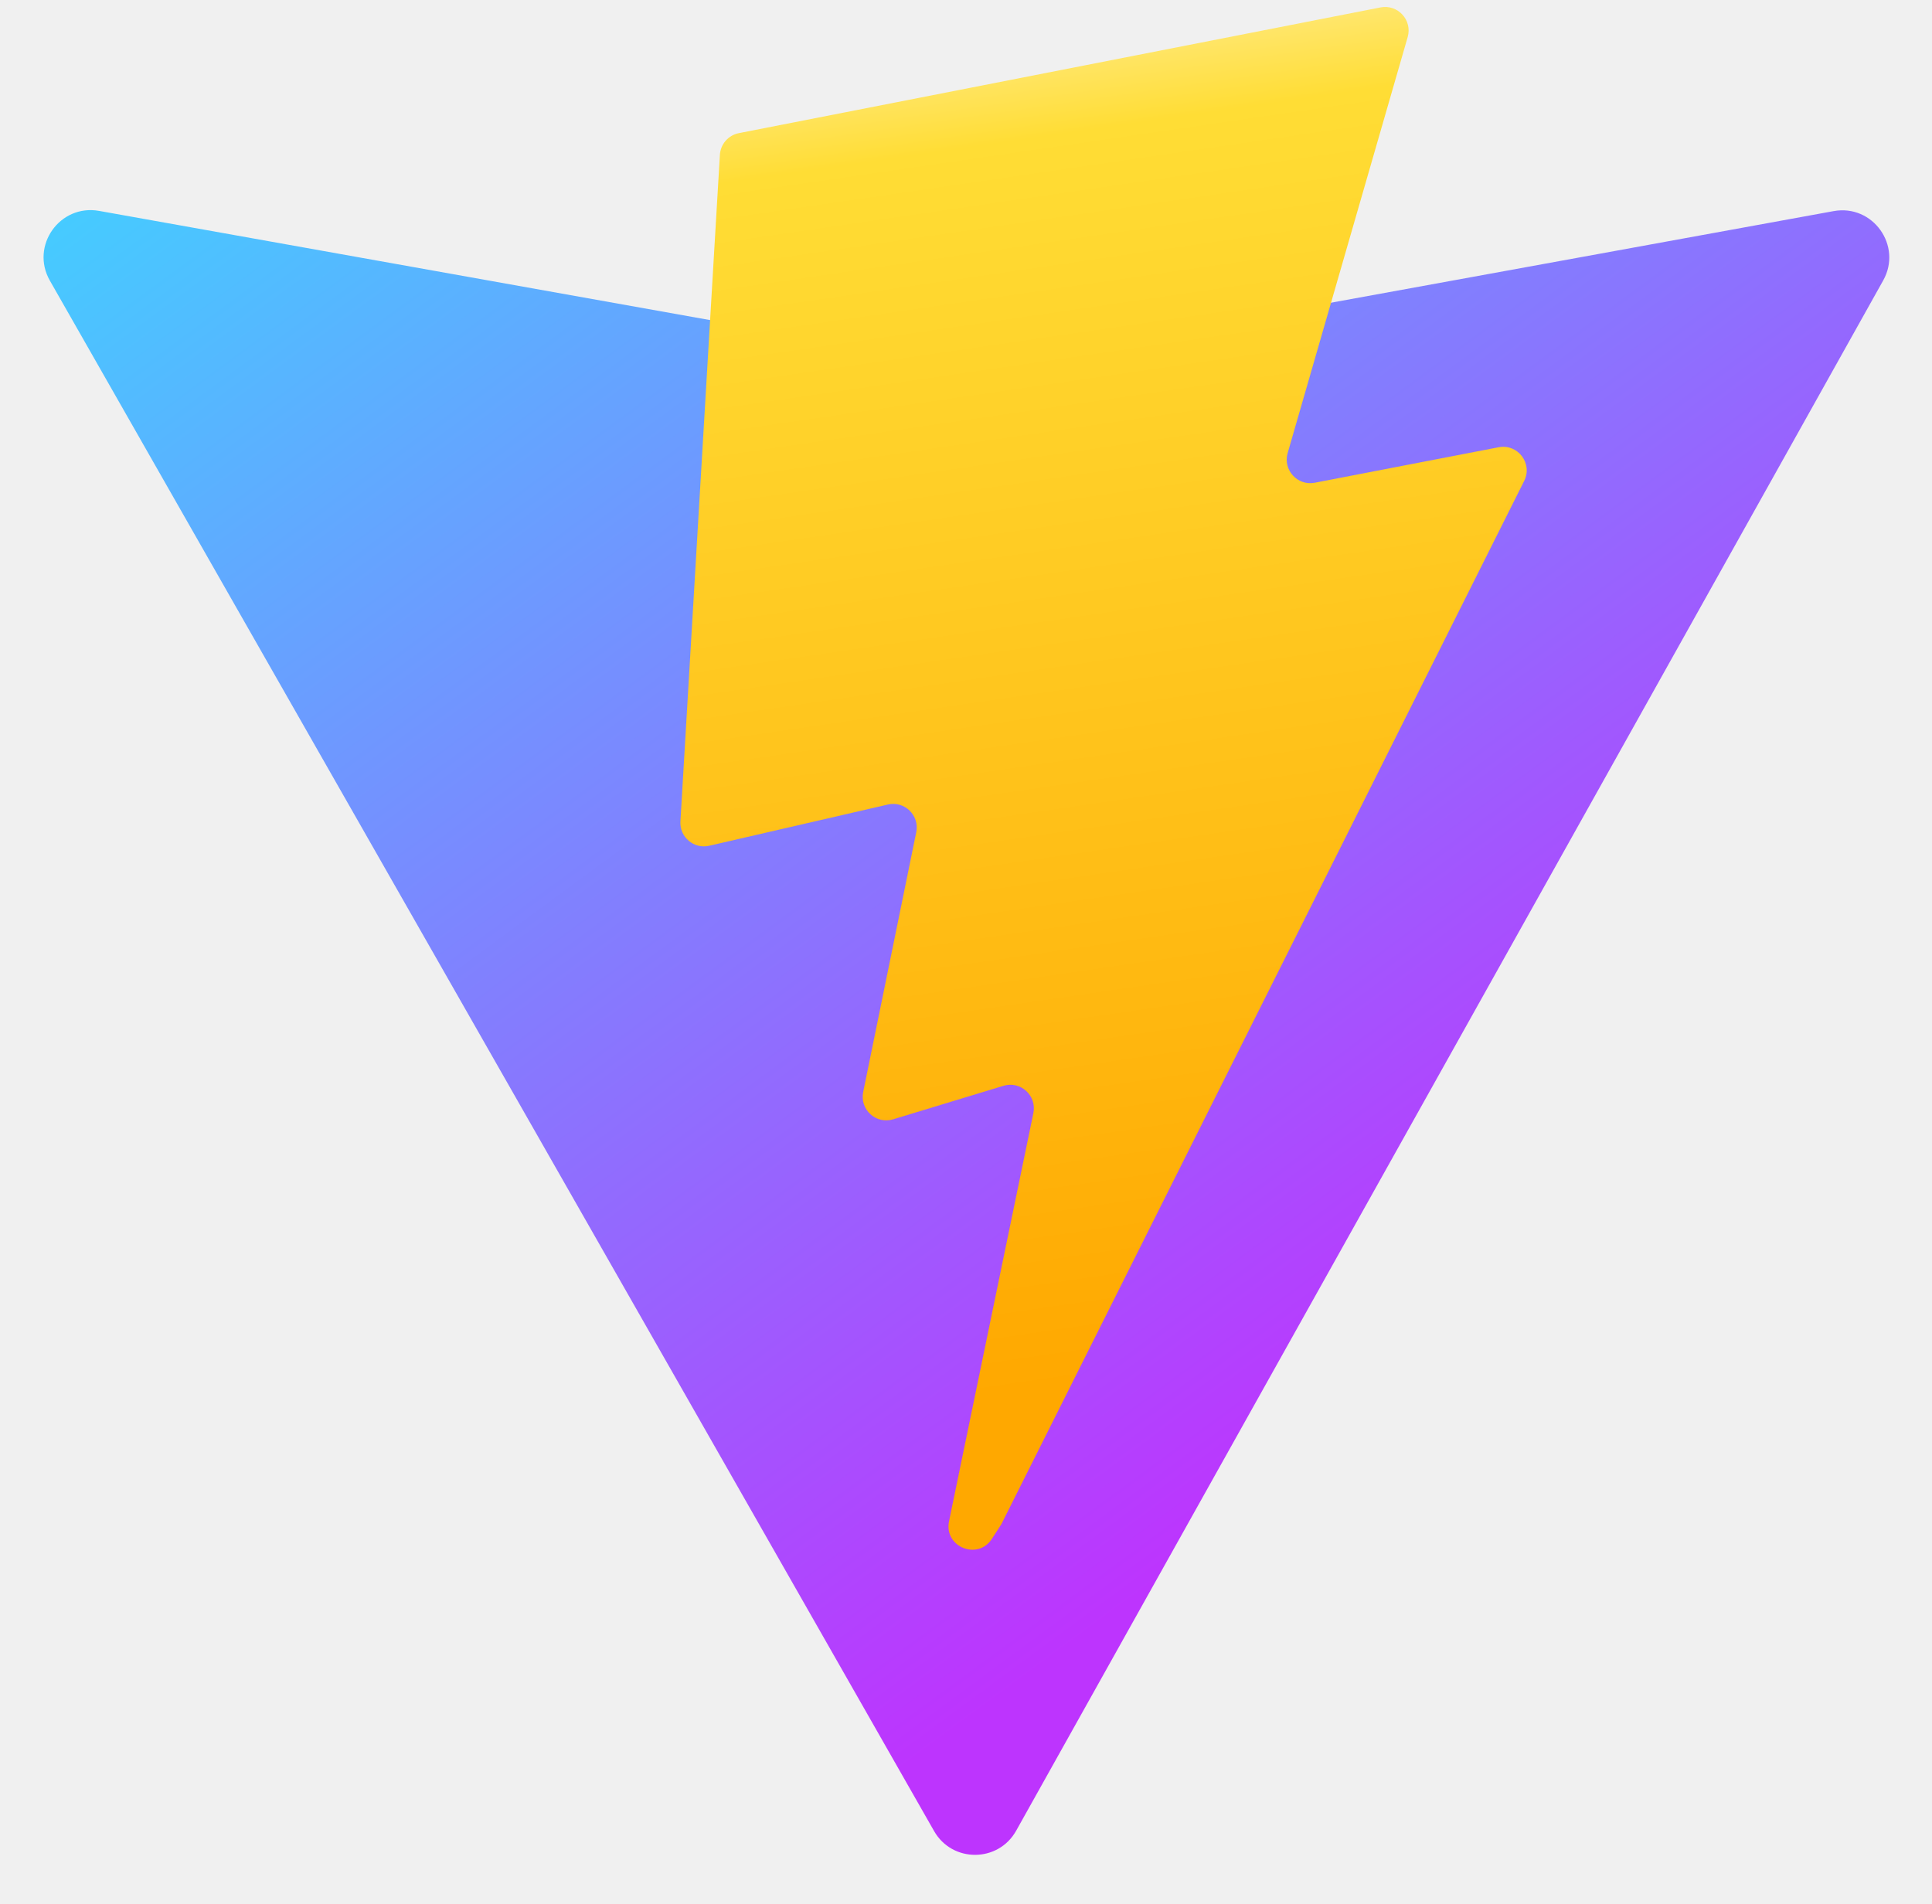
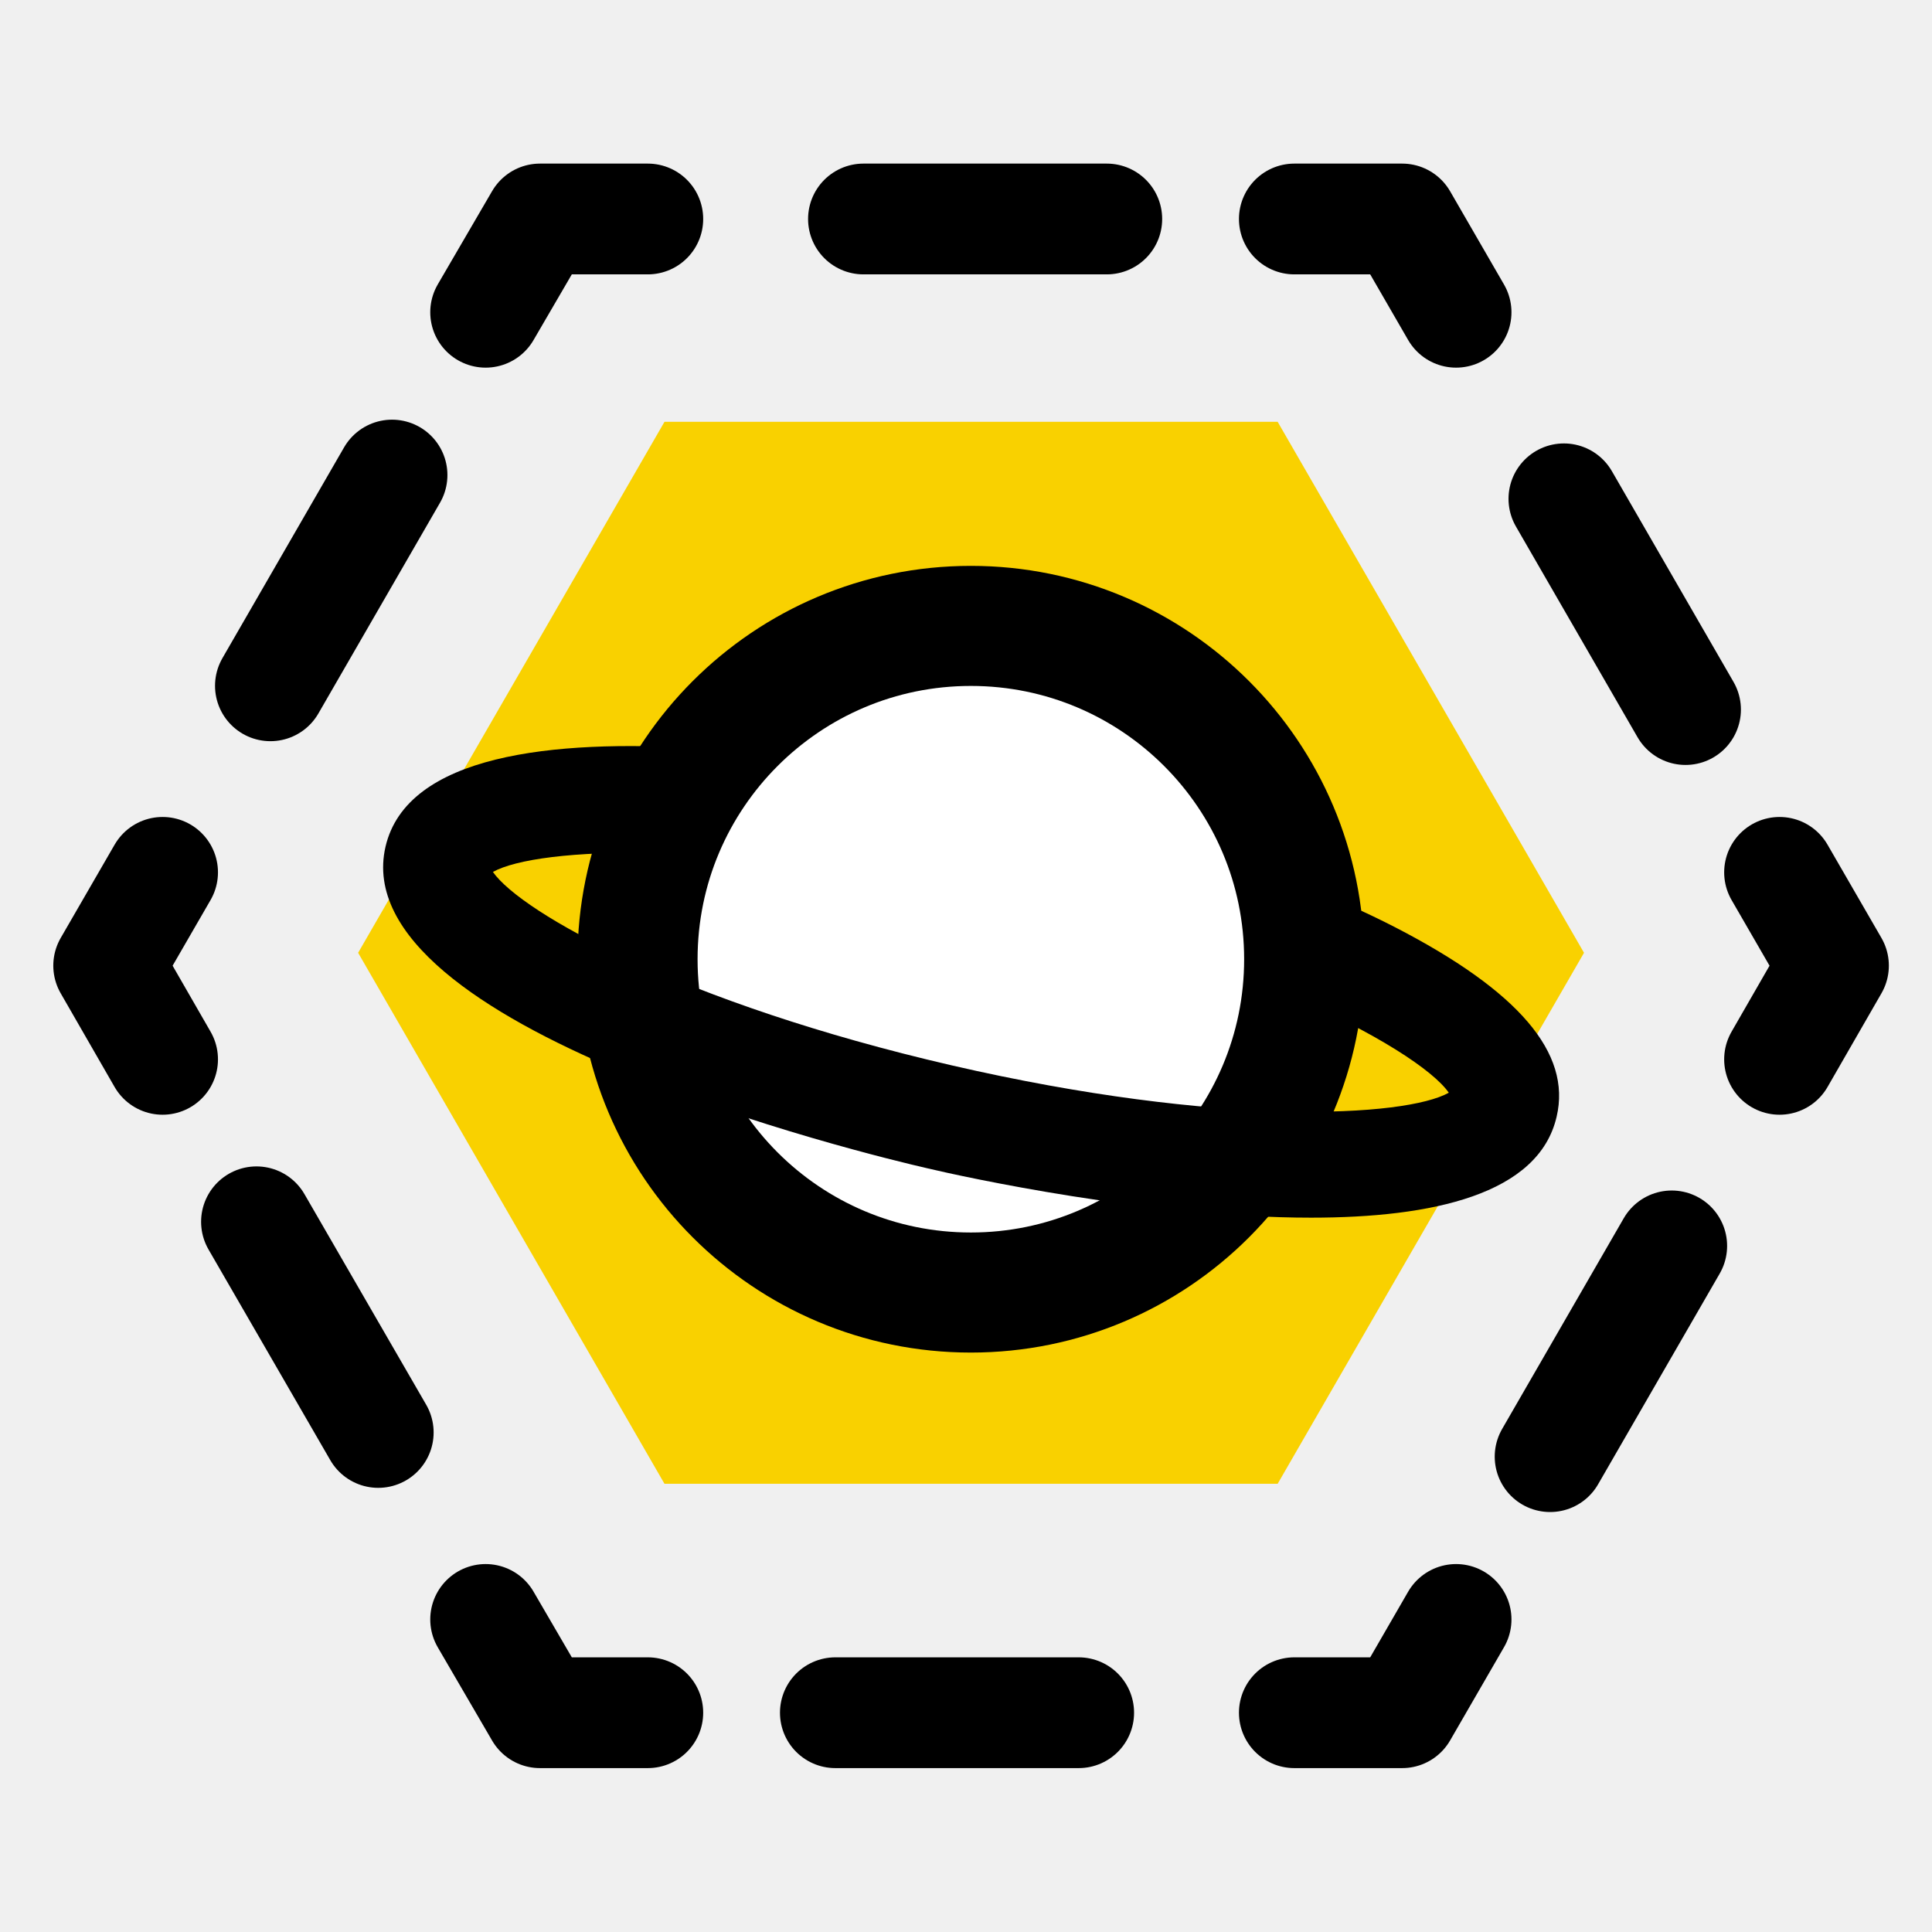
- <svg xmlns="http://www.w3.org/2000/svg" width="410" height="404" viewBox="0 0 410 404" fill="none">
-   <path d="M399.641 59.525L215.643 388.545C211.844 395.338 202.084 395.378 198.228 388.618L10.582 59.556C6.381 52.19 12.68 43.267 21.028 44.759L205.223 77.682C206.398 77.892 207.601 77.89 208.776 77.676L389.119 44.806C397.439 43.289 403.768 52.143 399.641 59.525Z" fill="url(#paint0_linear)" />
-   <path d="M292.965 1.574L156.801 28.255C154.563 28.694 152.906 30.59 152.771 32.866L144.395 174.33C144.198 177.662 147.258 180.248 150.51 179.498L188.42 170.749C191.967 169.931 195.172 173.055 194.443 176.622L183.18 231.775C182.422 235.487 185.907 238.661 189.532 237.56L212.947 230.446C216.577 229.344 220.065 232.527 219.297 236.242L201.398 322.875C200.278 328.294 207.486 331.249 210.492 326.603L212.5 323.5L323.454 102.072C325.312 98.365 322.108 94.137 318.036 94.923L279.014 102.454C275.347 103.161 272.227 99.746 273.262 96.158L298.731 7.867C299.767 4.273 296.636 0.855 292.965 1.574Z" fill="url(#paint1_linear)" />
-   <defs>
-     <linearGradient id="paint0_linear" x1="6" y1="33" x2="235" y2="344" gradientUnits="userSpaceOnUse">
-       <stop stop-color="#41D1FF" />
-       <stop offset="1" stop-color="#BD34FE" />
-     </linearGradient>
-     <linearGradient id="paint1_linear" x1="194.651" y1="8.818" x2="236.076" y2="292.989" gradientUnits="userSpaceOnUse">
-       <stop stop-color="#FFEA83" />
-       <stop offset="0.083" stop-color="#FFDD35" />
-       <stop offset="1" stop-color="#FFA800" />
-     </linearGradient>
-   </defs>
+ <svg xmlns="http://www.w3.org/2000/svg" width="400" height="400" version="1.0" xml:space="preserve">
+   <g id="Layer_1">
+     <g stroke="null">
+       <g stroke="null" id="svg_7">
+         <g stroke="null" id="svg_8">
+           <polyline stroke="#000000" stroke-linejoin="round" stroke-linecap="round" stroke-width="22.934" fill="none" points="134.121,354.6 111.797,354.6 100.546,335.288 " class="st0" id="svg_20" />
+           <line stroke="#000000" stroke-dasharray="50.378,50.378" stroke-linejoin="round" stroke-linecap="round" stroke-width="22.934" fill="none" y2="238.638" x2="44.824" y1="296.575" x1="78.311" class="st1" id="svg_19" />
+           <polyline stroke="#000000" stroke-linejoin="round" stroke-linecap="round" stroke-width="22.934" fill="none" points="33.662,219.325 22.5,199.925 33.662,180.612 " class="st0" id="svg_18" />
+           <line stroke="#000000" stroke-dasharray="50.378,50.378" stroke-linejoin="round" stroke-linecap="round" stroke-width="22.934" fill="none" y2="83.962" x2="89.473" y1="141.988" x1="55.986" class="st1" id="svg_17" />
+           <polyline stroke="#000000" stroke-linejoin="round" stroke-linecap="round" stroke-width="22.934" fill="none" points="100.546,64.65 111.797,45.338 134.121,45.338 " class="st0" id="svg_16" />
+           <line stroke="#000000" stroke-dasharray="50.378,50.378" stroke-linejoin="round" stroke-linecap="round" stroke-width="22.934" fill="none" y2="45.338" x2="245.654" y1="45.338" x1="178.77" class="st1" id="svg_15" />
+           <polyline stroke="#000000" stroke-linejoin="round" stroke-linecap="round" stroke-width="22.934" fill="none" points="267.979,45.338 290.303,45.338 301.465,64.65 " class="st0" id="svg_14" />
+           <line stroke="#000000" stroke-dasharray="50.378,50.378" stroke-linejoin="round" stroke-linecap="round" stroke-width="22.934" fill="none" y2="161.3" x2="357.276" y1="103.275" x1="323.789" class="st1" id="svg_13" />
+           <polyline stroke="#000000" stroke-linejoin="round" stroke-linecap="round" stroke-width="22.934" fill="none" points="368.438,180.612 379.6,199.925 368.438,219.325 " class="st0" id="svg_12" />
+           <line stroke="#000000" stroke-dasharray="50.378,50.378" stroke-linejoin="round" stroke-linecap="round" stroke-width="22.934" fill="none" y2="315.975" x2="312.627" y1="257.95" x1="346.114" class="st1" id="svg_11" />
+           <polyline stroke="#000000" stroke-linejoin="round" stroke-linecap="round" stroke-width="22.934" fill="none" points="301.465,335.288 290.303,354.6 267.979,354.6 " class="st0" id="svg_10" />
+           <line stroke="#000000" stroke-dasharray="50.378,50.378" stroke-linejoin="round" stroke-linecap="round" stroke-width="22.934" fill="none" y2="354.6" x2="156.446" y1="354.6" x1="223.33" class="st1" id="svg_9" />
+         </g>
+       </g>
+       <g stroke="null" id="svg_5">
+         <polygon stroke="null" fill="#F9D100" points="137.576,307.205 74.147,197.267 137.576,87.329 264.524,87.329 327.953,197.267 264.524,307.205 " class="st2" id="svg_6" />
+       </g>
+       <g stroke="null" id="svg_2">
+         <circle stroke="#000000" stroke-miterlimit="10" stroke-width="24.859" fill="#FFFFFF" r="69.01" cy="198.596" cx="201.006" class="st3" id="svg_4" />
+         <path stroke="null" d="m288.797,191.952c-6.024,-3.101 -12.668,-6.024 -19.844,-8.947l-2.835,22.679c18.958,8.15 30.652,15.946 33.841,20.553c-9.036,5.05 -47.306,7.176 -102.94,-5.67c-55.634,-12.845 -89.031,-31.537 -94.967,-40.042c4.607,-2.569 16.566,-4.341 34.461,-3.898l8.239,-21.704c-30.297,-1.86 -60.506,1.329 -64.935,20.375c-8.682,37.562 99.928,63.784 112.33,66.619c7.087,1.683 45.8,10.188 79.287,10.188c25.071,0 47.129,-4.784 50.85,-20.907c3.101,-13.2 -7.884,-26.045 -33.486,-39.245z" id="svg_3" />
+       </g>
+     </g>
+   </g>
</svg>
